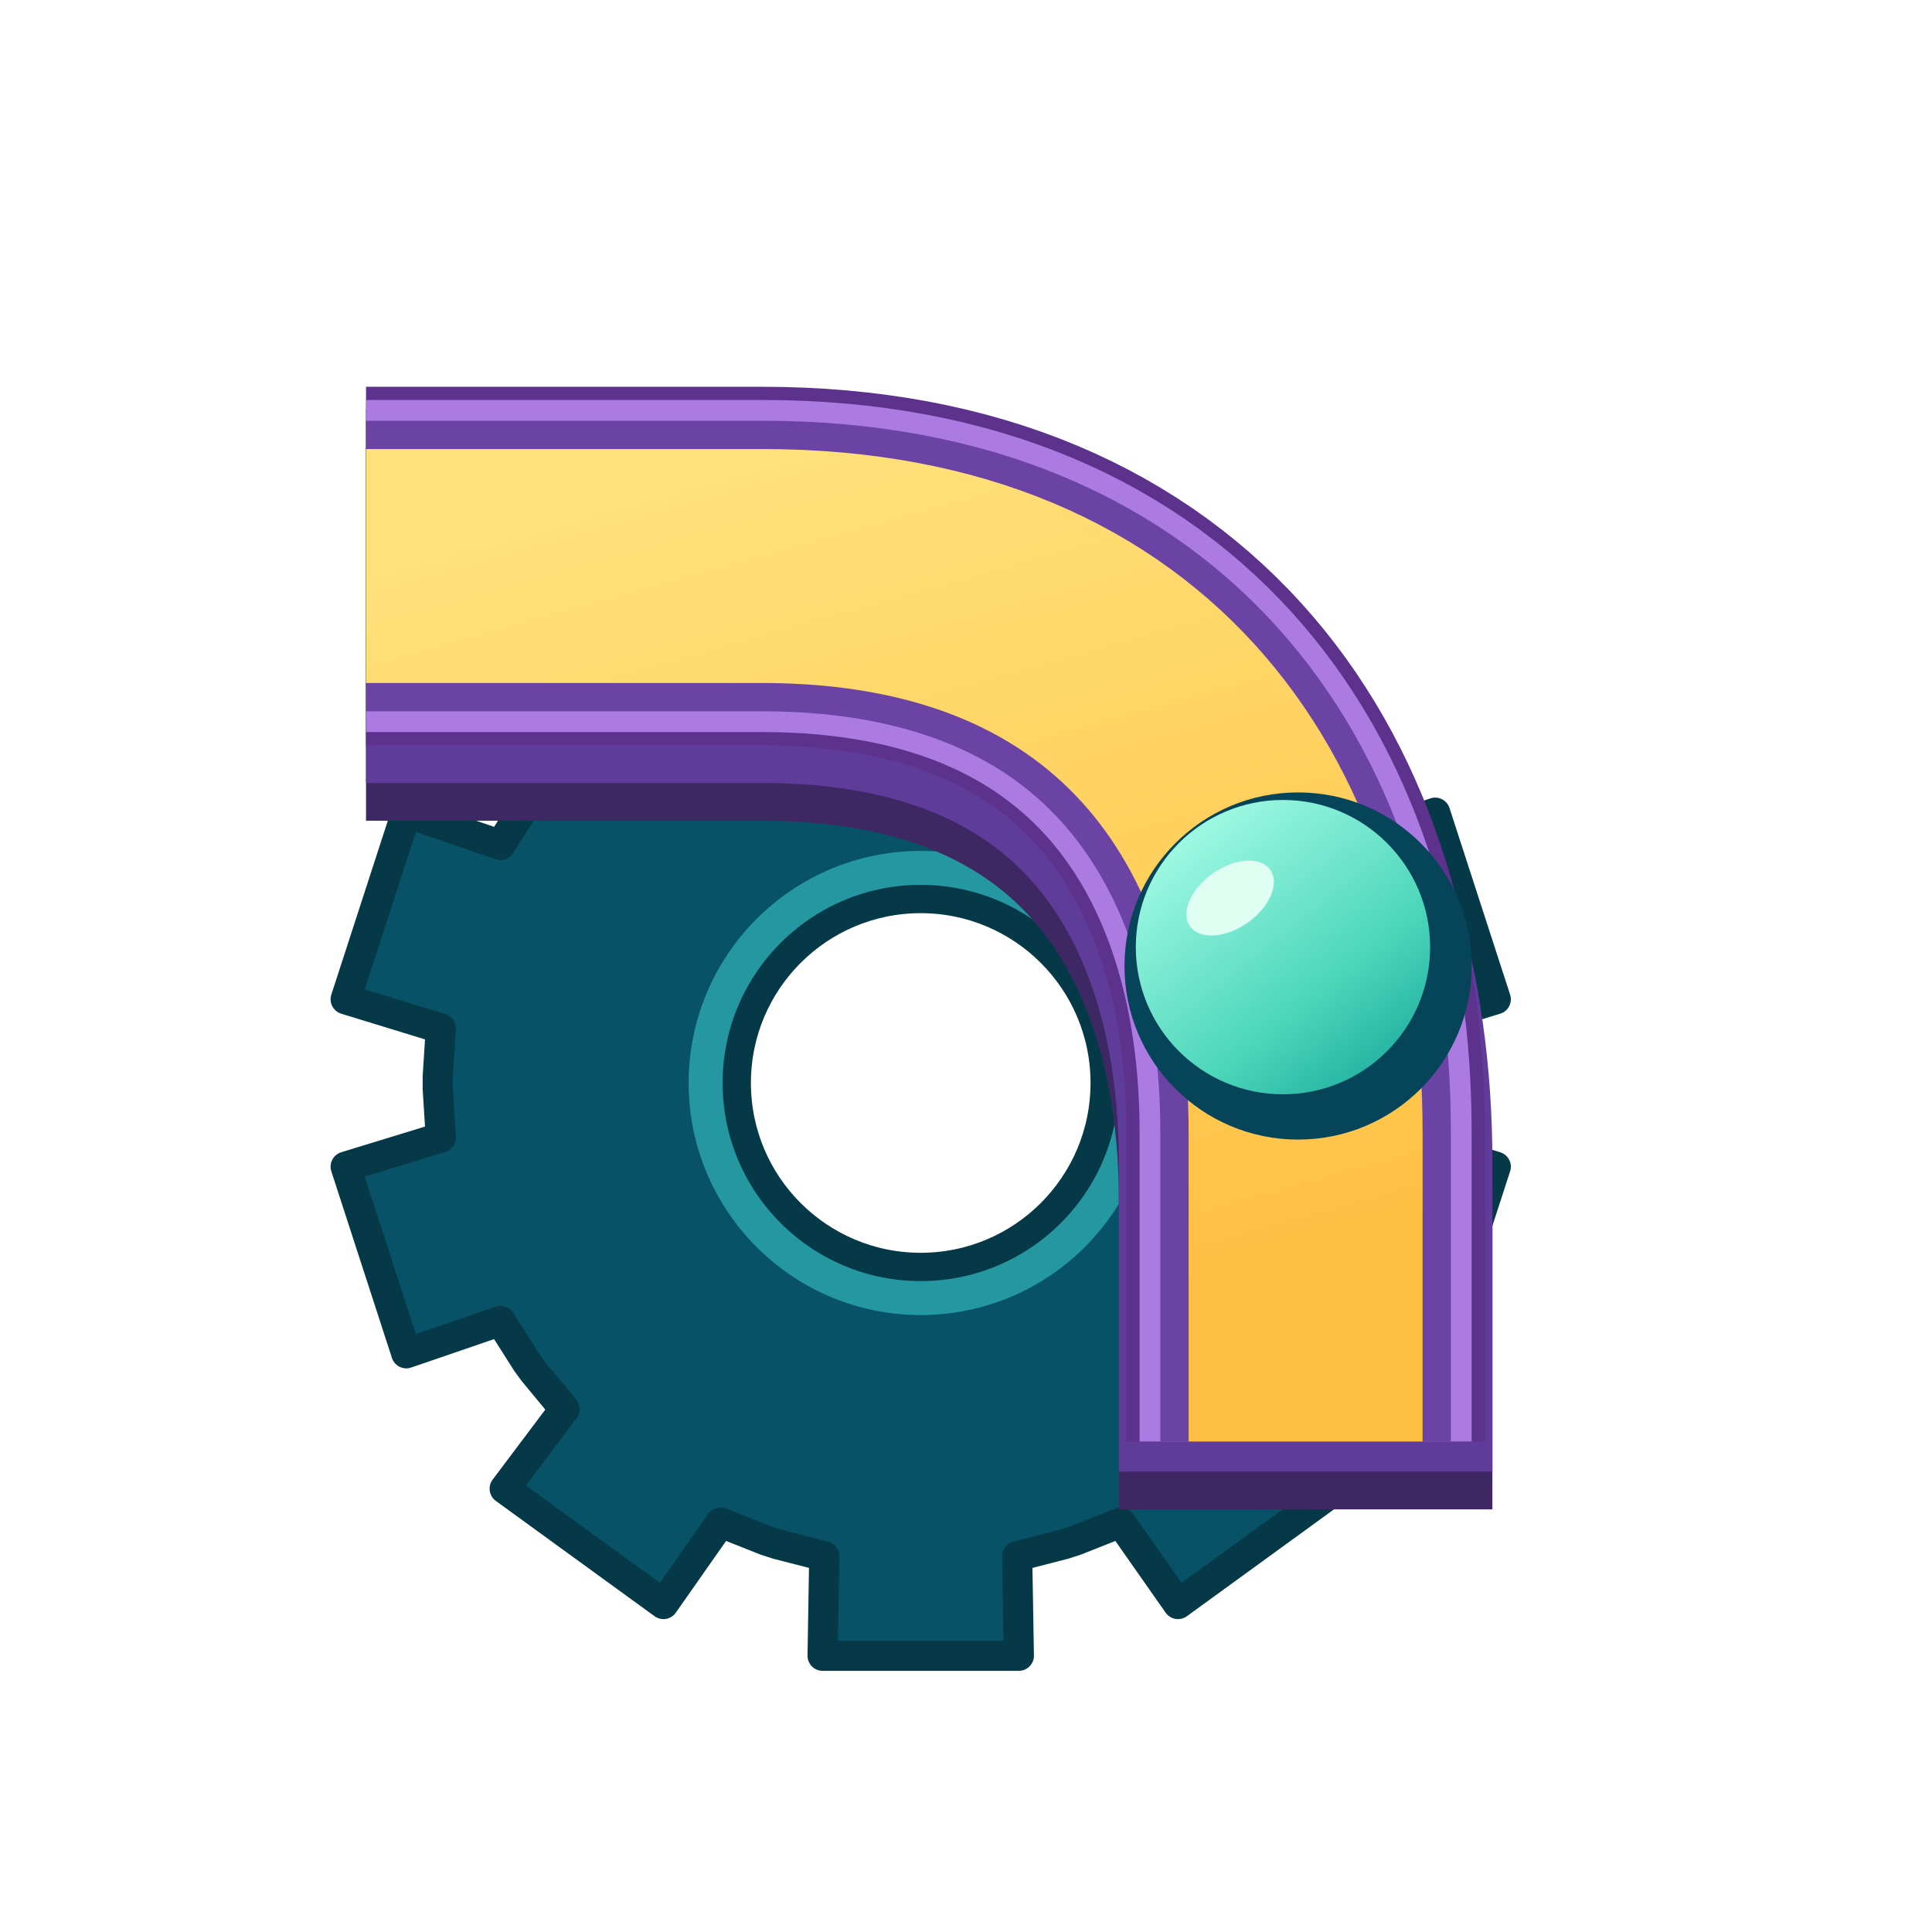
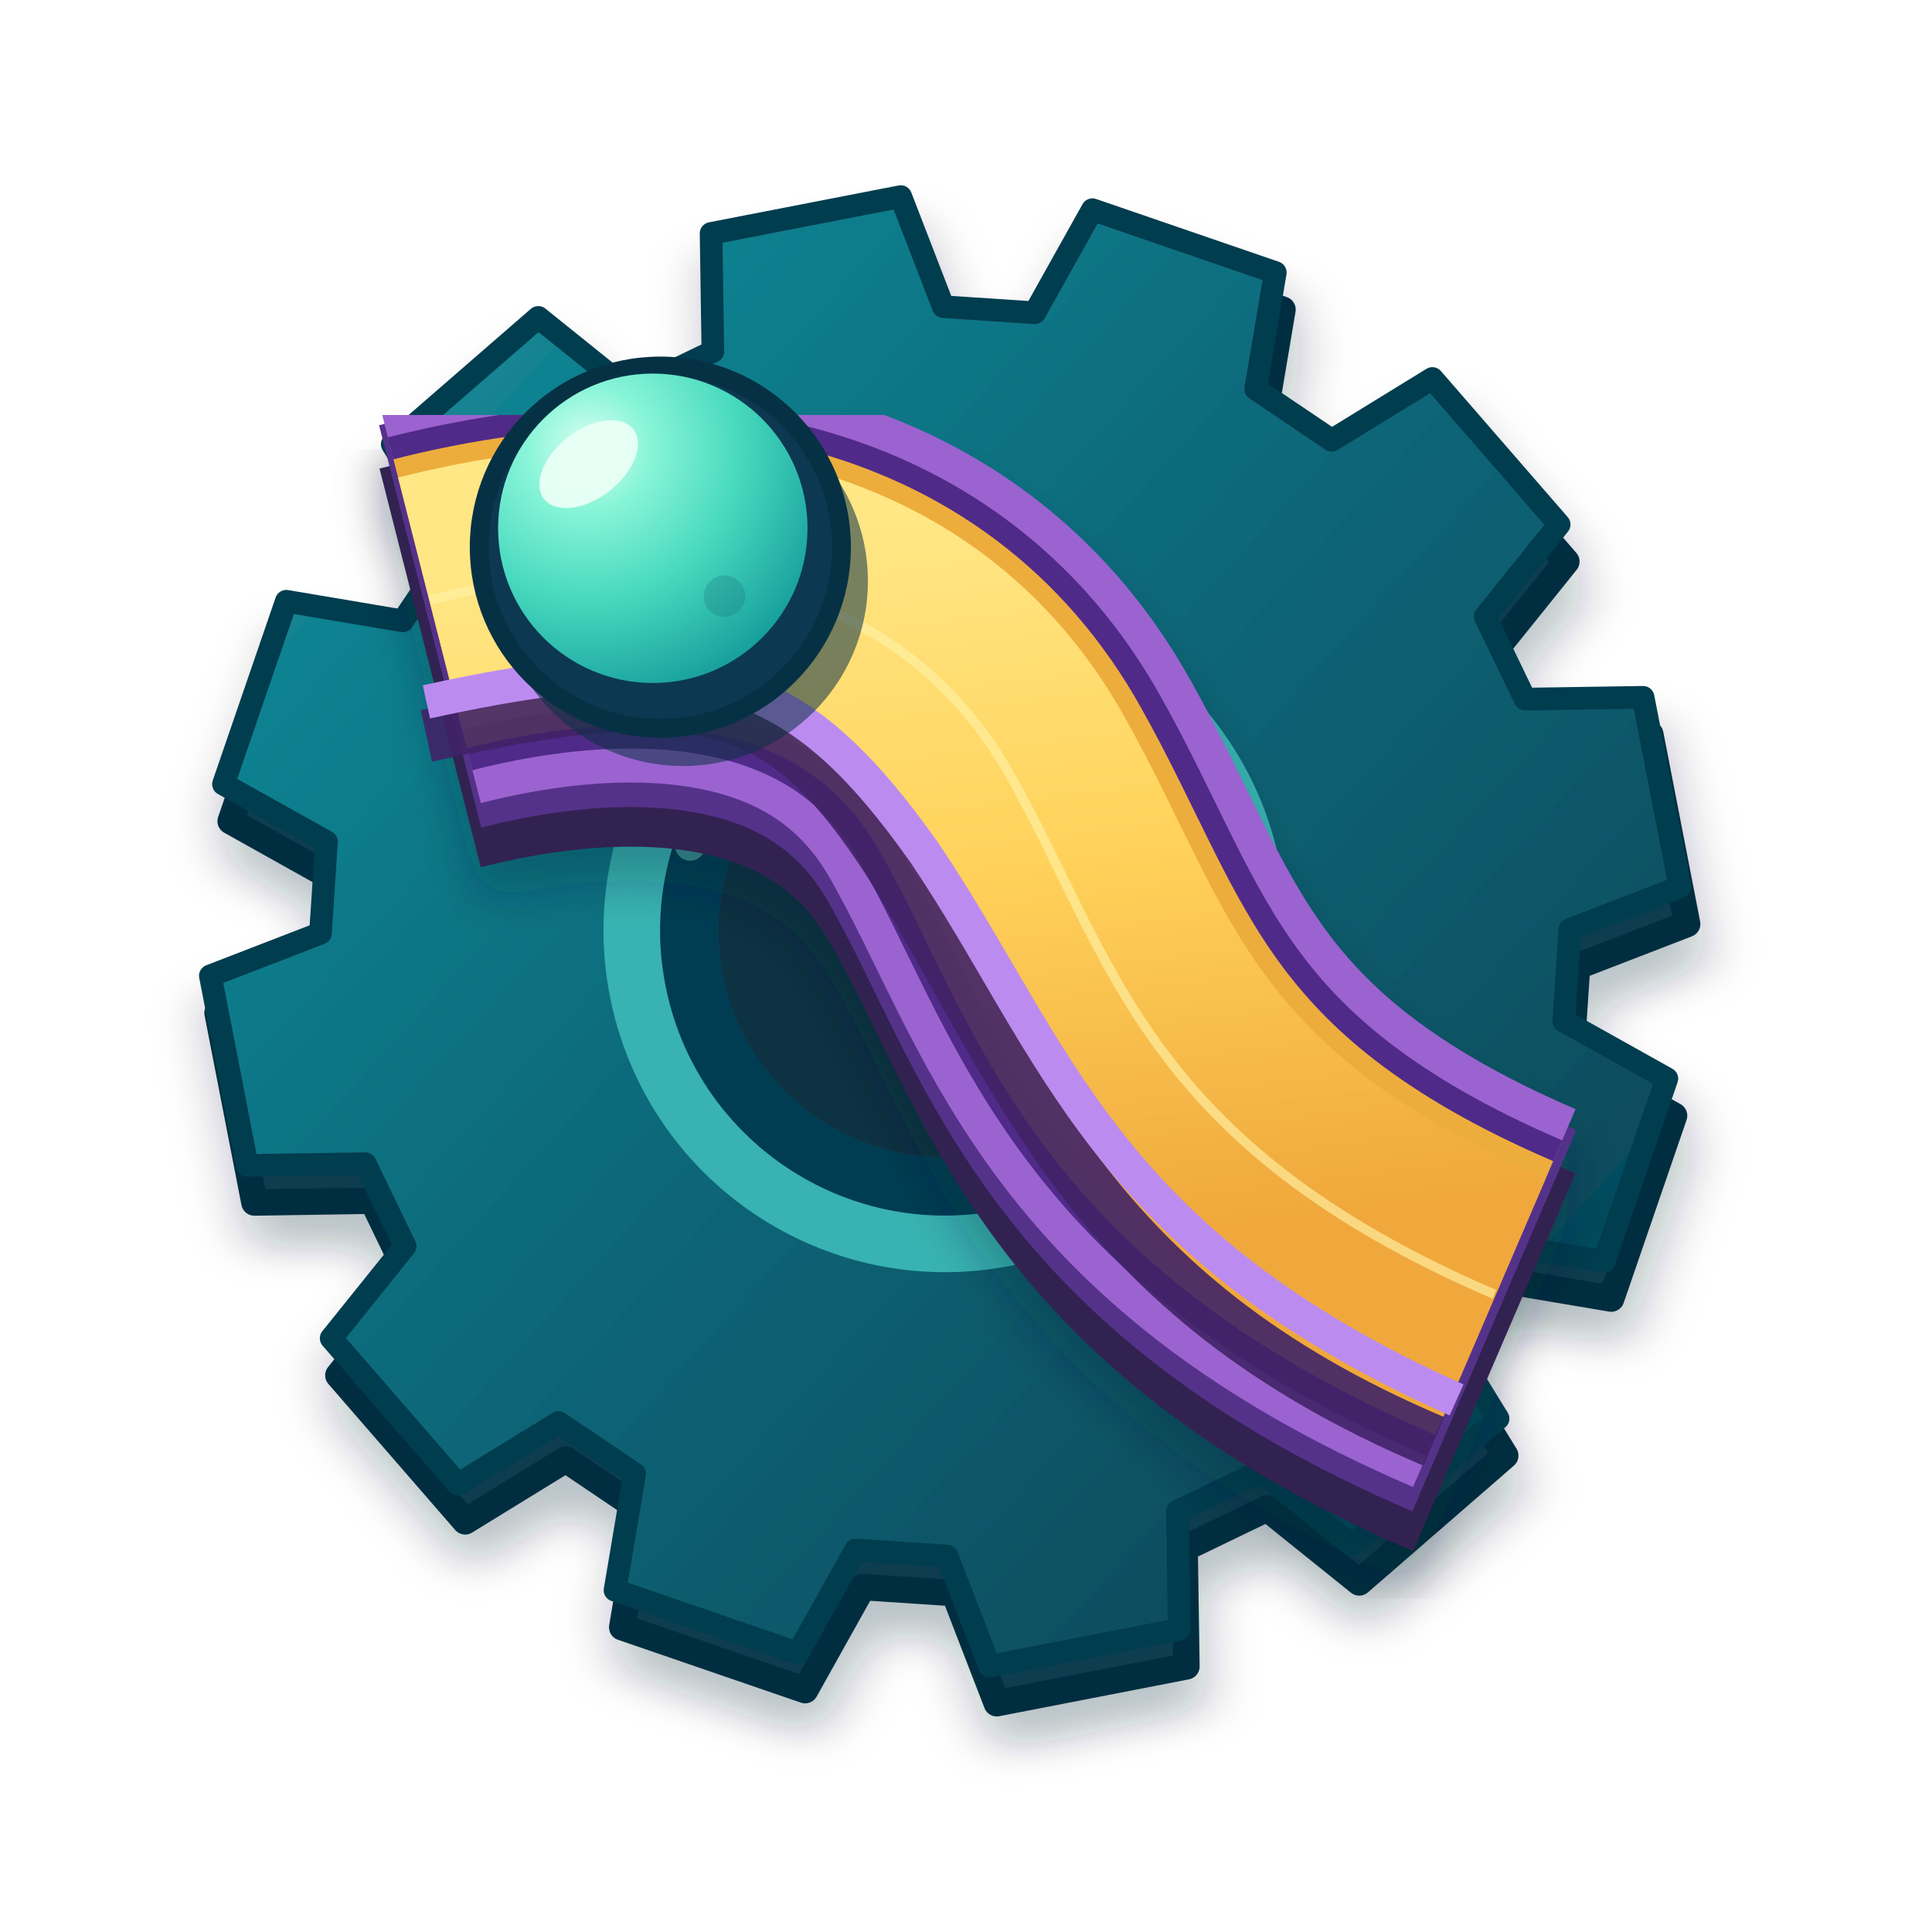
- <svg xmlns="http://www.w3.org/2000/svg" width="512" height="512" viewBox="0 0 512 512">
+ <svg xmlns="http://www.w3.org/2000/svg" width="512" height="512" viewBox="0 0 512 512" role="img" aria-label="Marble Engineer icon: rolling marble on golden track crossing teal engineering gear">
  <defs>
-     <linearGradient id="gld" x1="0" y1="0" x2="0.3" y2="1">
-       <stop offset="0" stop-color="#FFE17A" />
-       <stop offset="1" stop-color="#FFC043" />
+     <linearGradient id="gearBody" x1=".12" y1="0" x2=".85" y2="1" objectBoundingBox="true">
+       <stop offset="0" stop-color="#158D9A" />
+       <stop offset=".48" stop-color="#086779" />
+       <stop offset="1" stop-color="#064455" />
    </linearGradient>
-     <linearGradient id="ball" x1=".1" y1="0" x2=".9" y2="1">
-       <stop offset="0" stop-color="#AEFFE9" />
-       <stop offset=".65" stop-color="#4CD6BB" />
-       <stop offset="1" stop-color="#18A99B" />
+     <linearGradient id="trackBed" x1="0" y1="0" x2=".18" y2="1" objectBoundingBox="true">
+       <stop offset="0" stop-color="#FFE785" />
+       <stop offset=".48" stop-color="#FFD25B" />
+       <stop offset="1" stop-color="#F0A83C" />
    </linearGradient>
-     <path id="rail" d="M 97 150 L 202 150 C 303 150 346 218 346 300 L 346 382" />
+     <radialGradient id="marble" cx=".29" cy=".24" r=".85">
+       <stop offset="0" stop-color="#DBFFF2" />
+       <stop offset=".23" stop-color="#8AF5D8" />
+       <stop offset=".58" stop-color="#47D9BE" />
+       <stop offset="1" stop-color="#159D9B" />
+     </radialGradient>
+     <filter id="shadow" x="-20%" y="-20%" width="150%" height="150%">
+       <feDropShadow dx="0" dy="9" stdDeviation="6" flood-color="#081E2D" flood-opacity=".27" />
+     </filter>
+     <path id="track" d="M 114,160 C 177,144 238,153 268,207 C 295,255 303,304 396,344" />
  </defs>
-   <path d="M 205.98 164.78 L 218.44 161.58 L 218.00 135.21 L 270.00 135.21 L 269.56 161.58 L 282.02 164.78 L 285.08 165.77 L 297.04 170.51 L 312.18 148.92 L 354.25 179.48 L 338.40 200.56 L 346.60 210.47 L 348.49 213.07 L 355.38 223.93 L 380.33 215.37 L 396.39 264.82 L 371.18 272.55 L 371.99 285.39 L 371.99 288.61 L 371.18 301.45 L 396.39 309.18 L 380.33 358.63 L 355.38 350.07 L 348.49 360.93 L 346.60 363.53 L 338.40 373.44 L 354.25 394.52 L 312.18 425.08 L 297.04 403.49 L 285.08 408.23 L 282.02 409.22 L 269.56 412.42 L 270.00 438.79 L 218.00 438.79 L 218.44 412.42 L 205.98 409.22 L 202.92 408.23 L 190.96 403.49 L 175.82 425.08 L 133.75 394.52 L 149.60 373.44 L 141.40 363.53 L 139.51 360.93 L 132.62 350.07 L 107.67 358.63 L 91.61 309.18 L 116.82 301.45 L 116.01 288.61 L 116.01 285.39 L 116.82 272.55 L 91.61 264.82 L 107.67 215.37 L 132.62 223.93 L 139.51 213.07 L 141.40 210.47 L 149.60 200.56 L 133.75 179.48 L 175.82 148.92 L 190.96 170.51 L 202.92 165.77 Z M 293 287 A 49 49 0 1 0 195 287 A 49 49 0 1 0 293 287 Z" fill="#075267" fill-rule="evenodd" stroke="#063948" stroke-width="8" stroke-linejoin="round" />
-   <circle cx="244" cy="287" r="57" fill="none" stroke="#2497A0" stroke-width="9" />
-   <use href="#rail" transform="translate(0 18)" fill="none" stroke="#3E2863" stroke-width="99" stroke-linecap="butt" stroke-linejoin="round" />
-   <use href="#rail" transform="translate(0 8)" fill="none" stroke="#5F3B9A" stroke-width="99" stroke-linecap="butt" stroke-linejoin="round" />
-   <use href="#rail" fill="none" stroke="#5D328C" stroke-width="95" stroke-linecap="butt" stroke-linejoin="round" />
-   <use href="#rail" fill="none" stroke="#AC7BE2" stroke-width="88" stroke-linecap="butt" stroke-linejoin="round" />
-   <use href="#rail" fill="none" stroke="#6A43A5" stroke-width="77" stroke-linecap="butt" stroke-linejoin="round" />
-   <use href="#rail" fill="none" stroke="url(#gld)" stroke-width="62" stroke-linecap="butt" stroke-linejoin="round" />
-   <circle cx="344" cy="256" r="46" fill="#06445A" />
-   <circle cx="340" cy="251" r="39" fill="url(#ball)" />
-   <ellipse cx="326" cy="238" rx="13" ry="8" transform="rotate(-35 326 238)" fill="#DEFFF2" />
+   <g transform="rotate(-11 256 270)" filter="url(#shadow)">
+     <path d="M 229.4,98.8 L 280.6,98.8 L 286.1,129.6 L 309.6,135.8 L 329.8,111.9 L 374.2,137.5 L 363.2,166.8 L 380.4,184.0 L 409.7,173.0 L 435.3,217.4 L 411.4,237.6 L 417.6,261.1 L 448.4,266.6 L 448.4,317.8 L 417.6,323.3 L 411.4,346.8 L 435.3,367.0 L 409.7,411.4 L 380.4,400.4 L 363.2,417.6 L 374.2,446.9 L 329.8,472.5 L 309.6,448.6 L 286.1,454.8 L 280.6,485.6 L 229.4,485.6 L 223.9,454.8 L 200.4,448.6 L 180.2,472.5 L 135.8,446.9 L 146.8,417.6 L 129.6,400.4 L 100.3,411.4 L 74.7,367.0 L 98.6,346.8 L 92.4,323.3 L 61.6,317.8 L 61.6,266.6 L 92.4,261.1 L 98.6,237.6 L 74.7,217.4 L 100.3,173.0 L 129.6,184.0 L 146.8,166.8 L 135.8,137.5 L 180.2,111.9 L 200.4,135.8 L 223.9,129.6 Z" fill="#073C50" stroke="#062D40" stroke-width="7" stroke-linejoin="round" transform="translate(0 -36)" />
+     <path d="M 229.4,98.8 L 280.6,98.8 L 286.1,129.6 L 309.6,135.8 L 329.8,111.9 L 374.2,137.5 L 363.2,166.8 L 380.4,184.0 L 409.7,173.0 L 435.3,217.4 L 411.4,237.6 L 417.6,261.1 L 448.4,266.6 L 448.4,317.8 L 417.6,323.3 L 411.4,346.8 L 435.3,367.0 L 409.7,411.4 L 380.4,400.4 L 363.2,417.6 L 374.2,446.9 L 329.8,472.5 L 309.6,448.6 L 286.1,454.8 L 280.6,485.6 L 229.4,485.6 L 223.9,454.8 L 200.4,448.6 L 180.2,472.5 L 135.8,446.9 L 146.8,417.6 L 129.6,400.4 L 100.3,411.4 L 74.7,367.0 L 98.6,346.8 L 92.4,323.3 L 61.6,317.8 L 61.6,266.6 L 92.4,261.1 L 98.6,237.6 L 74.7,217.4 L 100.3,173.0 L 129.6,184.0 L 146.8,166.8 L 135.8,137.5 L 180.2,111.9 L 200.4,135.8 L 223.9,129.6 Z" fill="url(#gearBody)" stroke="#063C4F" stroke-width="6" stroke-linejoin="round" transform="translate(0 -46)" />
+     <circle cx="255" cy="246" r="83" fill="#063E52" stroke="#39B2B2" stroke-width="15" />
+     <circle cx="255" cy="246" r="60" fill="#0E3042" />
+     <path d="M 193 211 A 76 76 0 0 1 317 211" fill="none" stroke="#6EDDD0" stroke-opacity=".5" stroke-width="8" stroke-linecap="round" />
+   </g>
+   <g filter="url(#shadow)" fill="none" stroke-linejoin="round" stroke-linecap="butt">
+     <use href="#track" transform="translate(0 17)" stroke="#322251" stroke-width="109" />
+     <use href="#track" transform="translate(0 6)" stroke="#55318A" stroke-width="110" />
+     <use href="#track" stroke="#9B63D0" stroke-width="109" />
+     <use href="#track" stroke="#502B88" stroke-width="91" />
+     <use href="#track" stroke="#EDAD3D" stroke-width="79" />
+     <use href="#track" stroke="url(#trackBed)" stroke-width="69" />
+     <use href="#track" transform="translate(0 -1)" stroke="#FFF1A4" stroke-opacity=".65" stroke-width="2.5" />
+   </g>
+   <path d="M 113 195 C 186 179 207 184 236 229 C 271 286 288 343 380 382" fill="none" stroke="#402267" stroke-width="14" stroke-linecap="butt" opacity=".90" />
+   <path d="M 113 186 C 186 170 211 178 245 226 C 280 278 292 329 386 371" fill="none" stroke="#BC8BF0" stroke-width="9" stroke-linecap="butt" />
+   <circle cx="175" cy="145" r="49" fill="#092F43" opacity=".55" transform="translate(6 9)" />
+   <circle cx="175" cy="145" r="48" fill="#0C3851" stroke="#063144" stroke-width="5" />
+   <circle cx="173" cy="140" r="41" fill="url(#marble)" />
+   <ellipse cx="156" cy="123" rx="15" ry="9" fill="#E8FFF6" opacity=".95" transform="rotate(-38 156 123)" />
+   <circle cx="192" cy="158" r="5.5" fill="#105969" opacity=".21" />
</svg>
